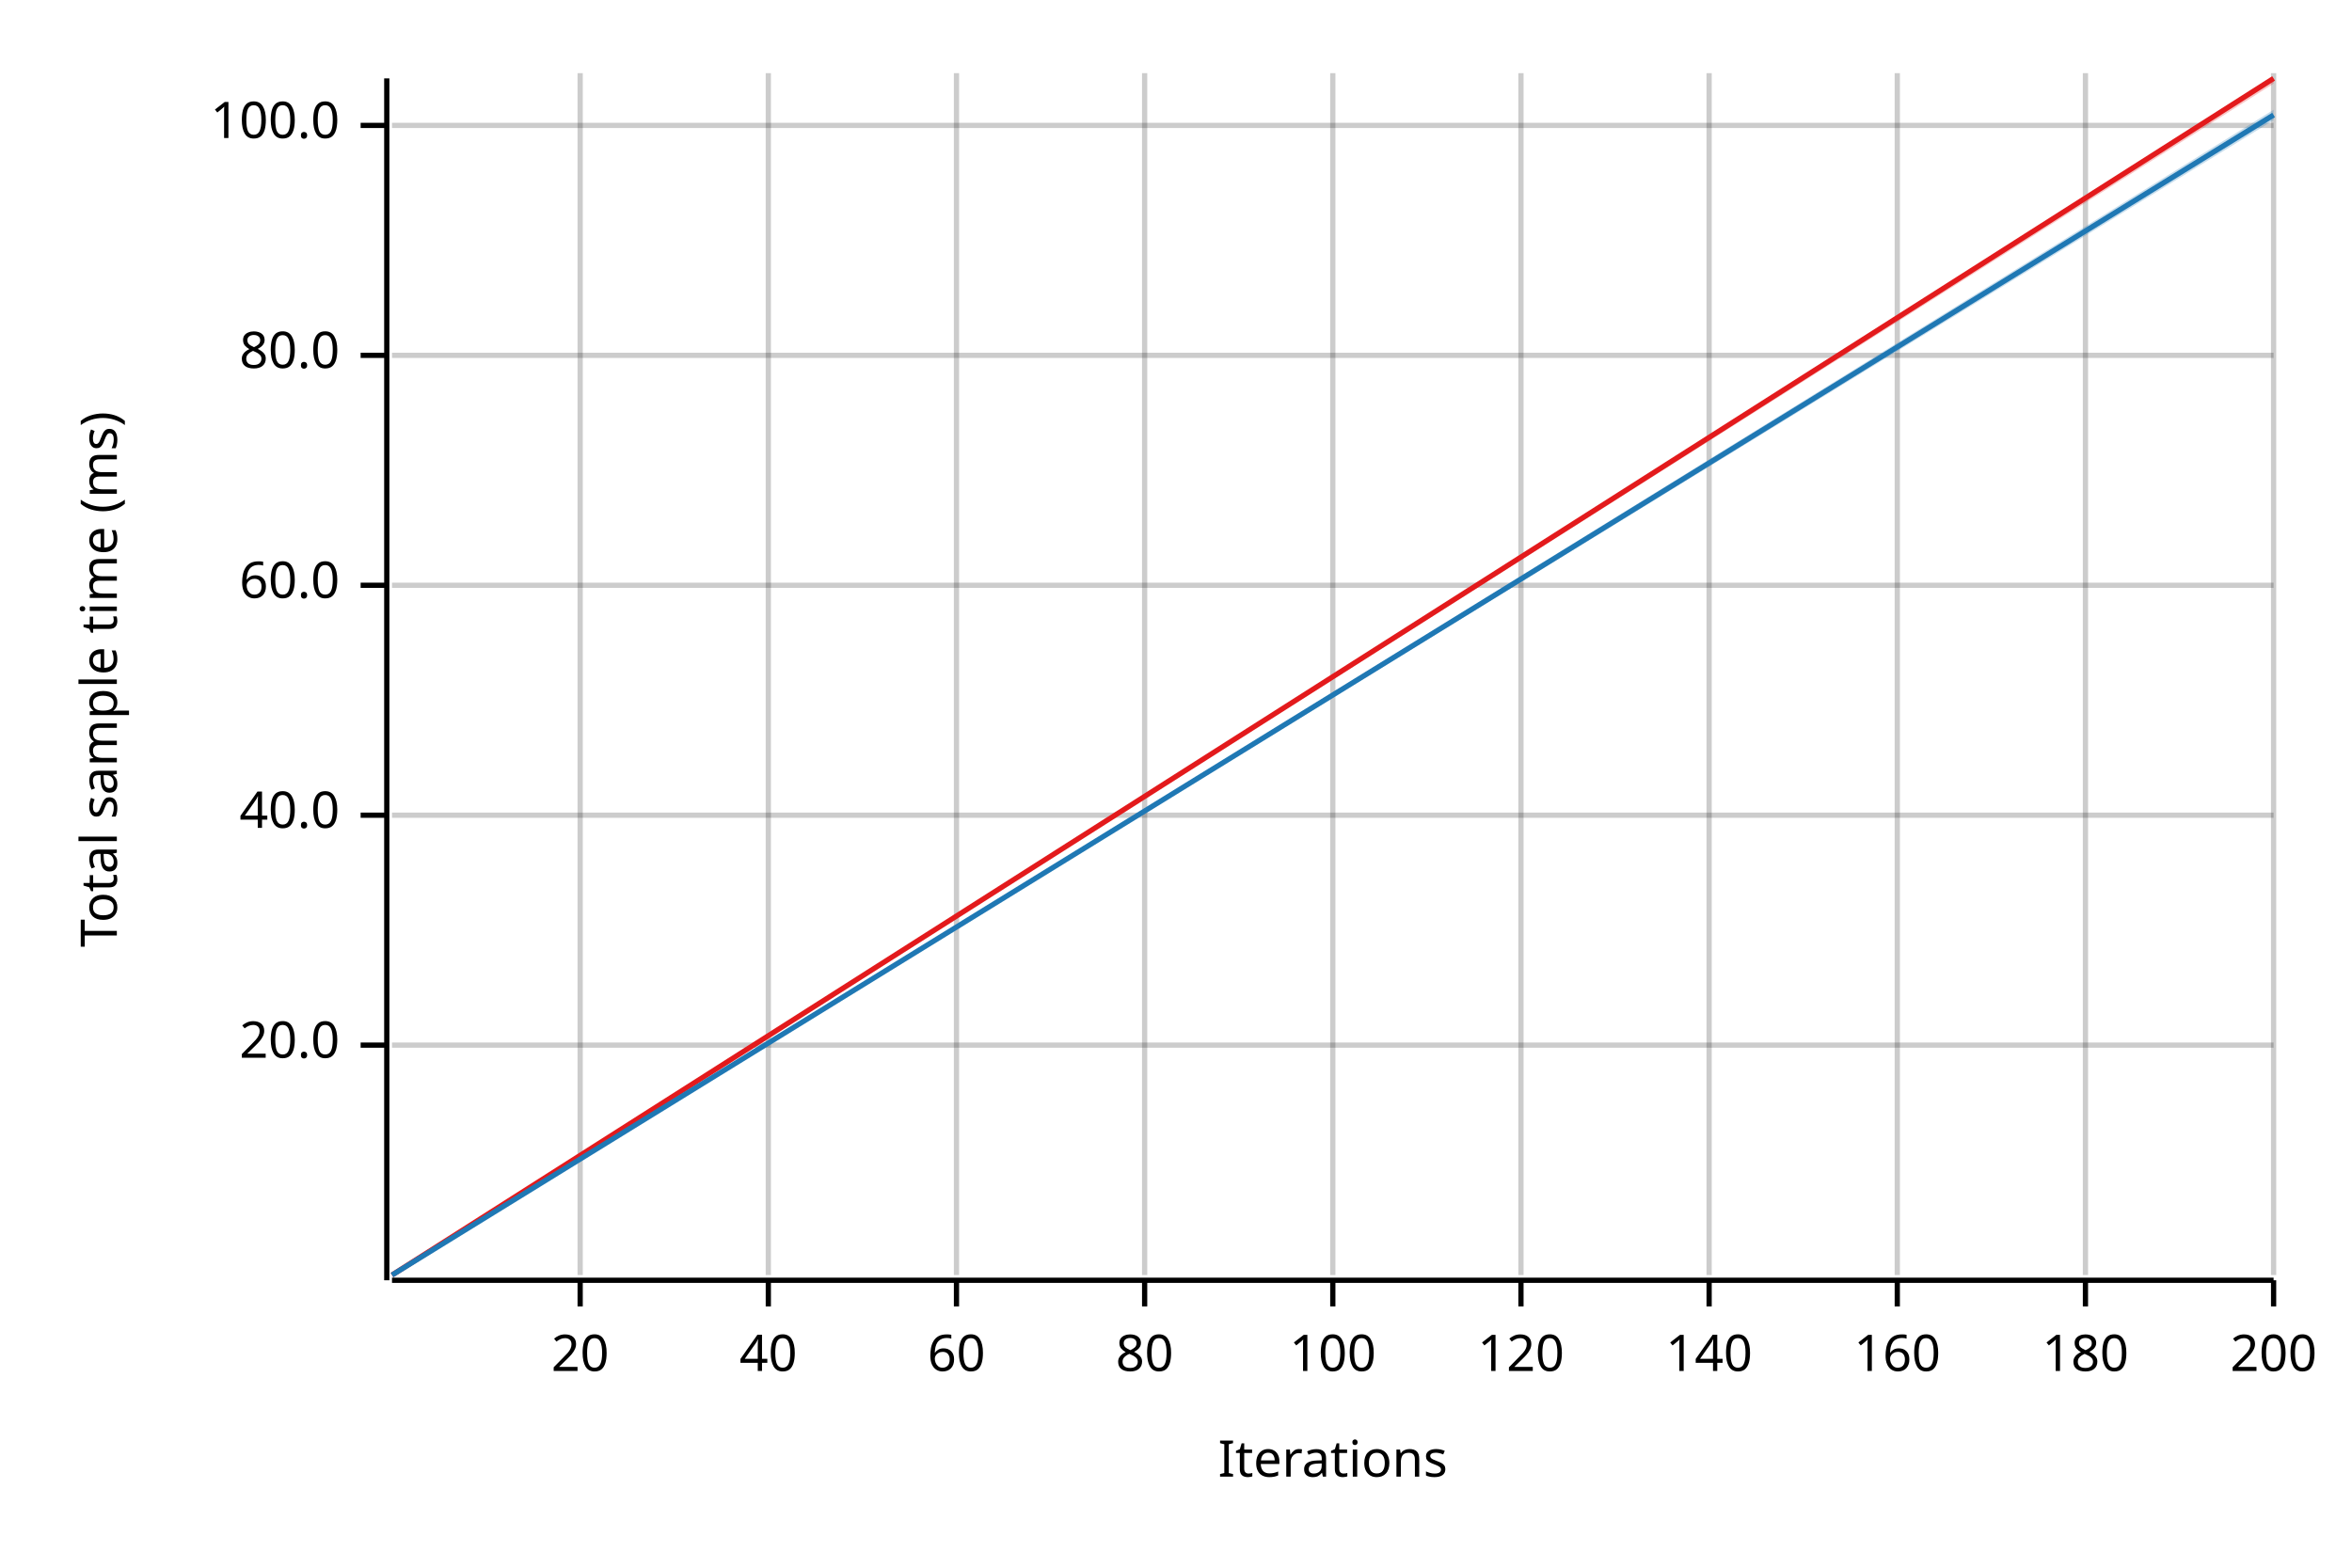
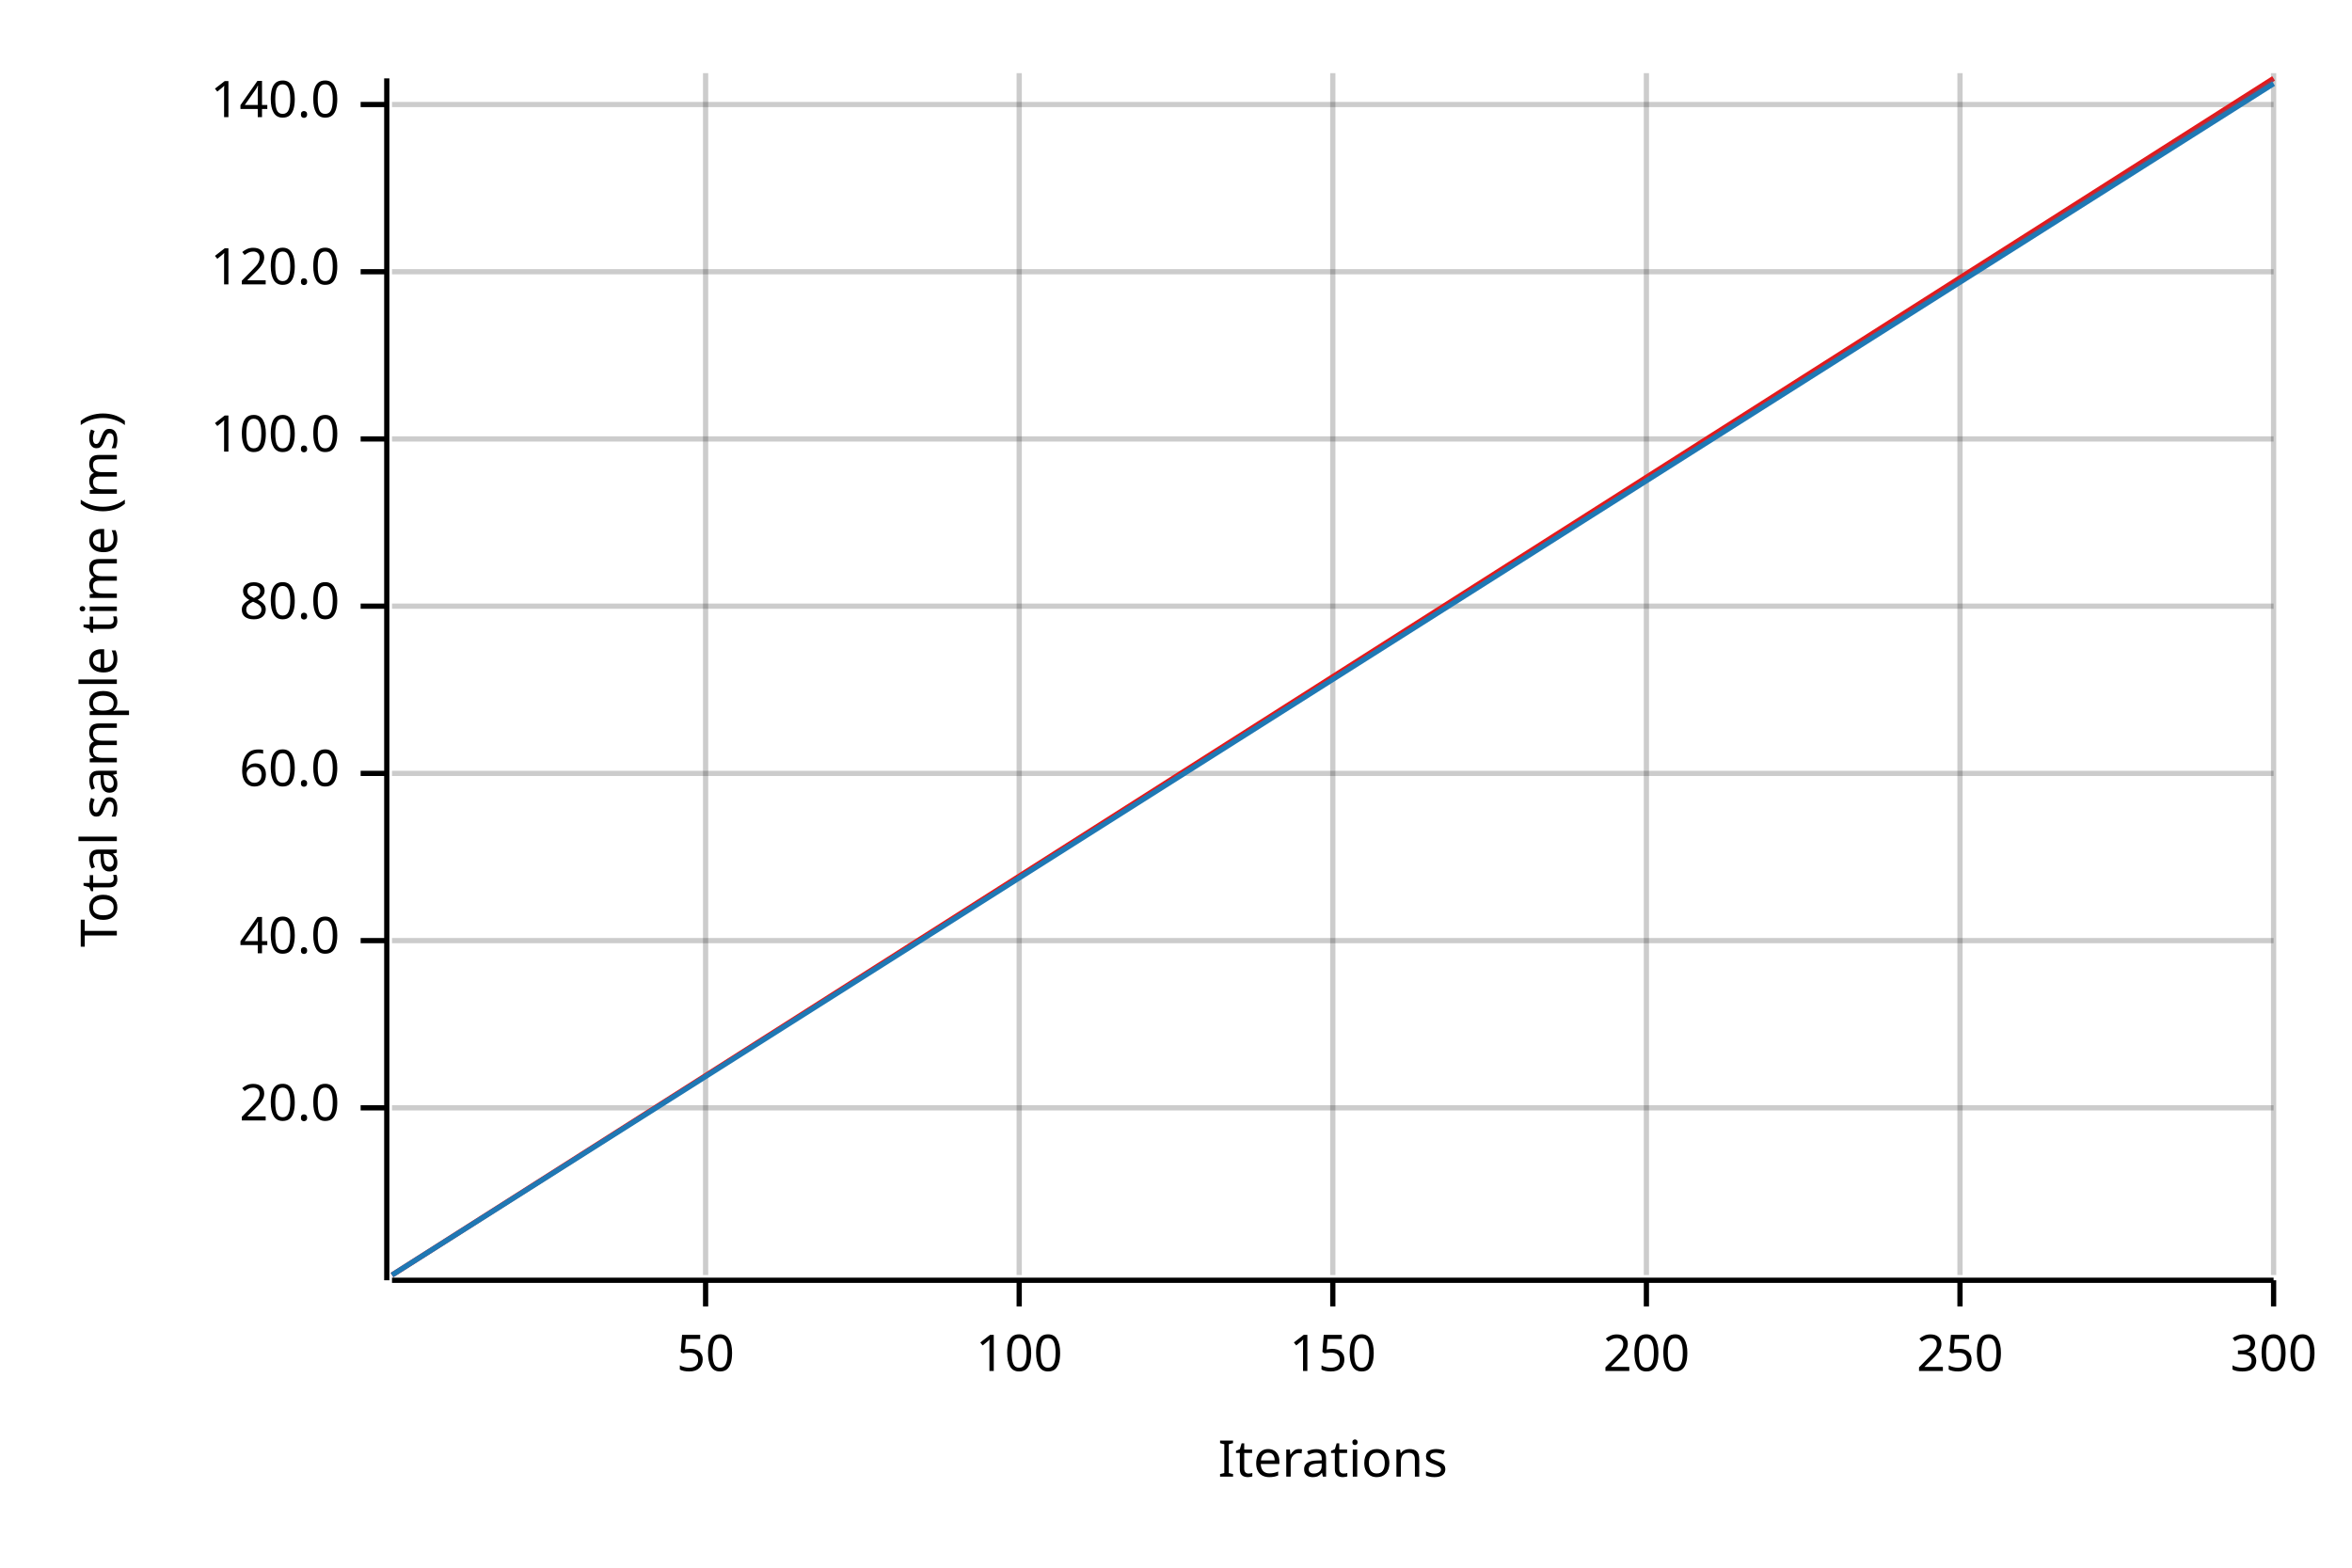
<svg xmlns="http://www.w3.org/2000/svg" width="450" height="300" viewBox="0 0 450 300">
  <text x="15" y="130" dy="0.76em" text-anchor="middle" font-family="sans-serif" font-size="9.677" opacity="1" fill="#000000" transform="rotate(270, 15, 130)">
Total sample time (ms)
</text>
  <text x="255" y="285" dy="-0.5ex" text-anchor="middle" font-family="sans-serif" font-size="9.677" opacity="1" fill="#000000">
Iterations
</text>
-   <line opacity="0.2" stroke="#000000" stroke-width="1" x1="111" y1="244" x2="111" y2="14" />
-   <line opacity="0.2" stroke="#000000" stroke-width="1" x1="147" y1="244" x2="147" y2="14" />
-   <line opacity="0.2" stroke="#000000" stroke-width="1" x1="183" y1="244" x2="183" y2="14" />
-   <line opacity="0.2" stroke="#000000" stroke-width="1" x1="219" y1="244" x2="219" y2="14" />
+   <line opacity="0.2" stroke="#000000" stroke-width="1" x1="135" y1="244" x2="135" y2="14" />
+   <line opacity="0.2" stroke="#000000" stroke-width="1" x1="195" y1="244" x2="195" y2="14" />
  <line opacity="0.2" stroke="#000000" stroke-width="1" x1="255" y1="244" x2="255" y2="14" />
-   <line opacity="0.2" stroke="#000000" stroke-width="1" x1="291" y1="244" x2="291" y2="14" />
-   <line opacity="0.2" stroke="#000000" stroke-width="1" x1="327" y1="244" x2="327" y2="14" />
-   <line opacity="0.2" stroke="#000000" stroke-width="1" x1="363" y1="244" x2="363" y2="14" />
-   <line opacity="0.2" stroke="#000000" stroke-width="1" x1="399" y1="244" x2="399" y2="14" />
+   <line opacity="0.2" stroke="#000000" stroke-width="1" x1="315" y1="244" x2="315" y2="14" />
+   <line opacity="0.2" stroke="#000000" stroke-width="1" x1="375" y1="244" x2="375" y2="14" />
  <line opacity="0.2" stroke="#000000" stroke-width="1" x1="435" y1="244" x2="435" y2="14" />
-   <line opacity="0.2" stroke="#000000" stroke-width="1" x1="75" y1="200" x2="435" y2="200" />
-   <line opacity="0.2" stroke="#000000" stroke-width="1" x1="75" y1="156" x2="435" y2="156" />
-   <line opacity="0.2" stroke="#000000" stroke-width="1" x1="75" y1="112" x2="435" y2="112" />
-   <line opacity="0.2" stroke="#000000" stroke-width="1" x1="75" y1="68" x2="435" y2="68" />
-   <line opacity="0.2" stroke="#000000" stroke-width="1" x1="75" y1="24" x2="435" y2="24" />
+   <line opacity="0.2" stroke="#000000" stroke-width="1" x1="75" y1="212" x2="435" y2="212" />
+   <line opacity="0.2" stroke="#000000" stroke-width="1" x1="75" y1="180" x2="435" y2="180" />
+   <line opacity="0.2" stroke="#000000" stroke-width="1" x1="75" y1="148" x2="435" y2="148" />
+   <line opacity="0.2" stroke="#000000" stroke-width="1" x1="75" y1="116" x2="435" y2="116" />
+   <line opacity="0.2" stroke="#000000" stroke-width="1" x1="75" y1="84" x2="435" y2="84" />
+   <line opacity="0.2" stroke="#000000" stroke-width="1" x1="75" y1="52" x2="435" y2="52" />
+   <line opacity="0.2" stroke="#000000" stroke-width="1" x1="75" y1="20" x2="435" y2="20" />
  <polyline fill="none" opacity="1" stroke="#000000" stroke-width="1" points="74,15 74,245 " />
-   <text x="65" y="200" dy="0.5ex" text-anchor="end" font-family="sans-serif" font-size="9.677" opacity="1" fill="#000000">
+   <text x="65" y="212" dy="0.5ex" text-anchor="end" font-family="sans-serif" font-size="9.677" opacity="1" fill="#000000">
20.0
</text>
-   <polyline fill="none" opacity="1" stroke="#000000" stroke-width="1" points="69,200 74,200 " />
-   <text x="65" y="156" dy="0.5ex" text-anchor="end" font-family="sans-serif" font-size="9.677" opacity="1" fill="#000000">
+   <polyline fill="none" opacity="1" stroke="#000000" stroke-width="1" points="69,212 74,212 " />
+   <text x="65" y="180" dy="0.5ex" text-anchor="end" font-family="sans-serif" font-size="9.677" opacity="1" fill="#000000">
40.0
</text>
-   <polyline fill="none" opacity="1" stroke="#000000" stroke-width="1" points="69,156 74,156 " />
-   <text x="65" y="112" dy="0.5ex" text-anchor="end" font-family="sans-serif" font-size="9.677" opacity="1" fill="#000000">
+   <polyline fill="none" opacity="1" stroke="#000000" stroke-width="1" points="69,180 74,180 " />
+   <text x="65" y="148" dy="0.5ex" text-anchor="end" font-family="sans-serif" font-size="9.677" opacity="1" fill="#000000">
60.0
</text>
-   <polyline fill="none" opacity="1" stroke="#000000" stroke-width="1" points="69,112 74,112 " />
-   <text x="65" y="68" dy="0.5ex" text-anchor="end" font-family="sans-serif" font-size="9.677" opacity="1" fill="#000000">
+   <polyline fill="none" opacity="1" stroke="#000000" stroke-width="1" points="69,148 74,148 " />
+   <text x="65" y="116" dy="0.5ex" text-anchor="end" font-family="sans-serif" font-size="9.677" opacity="1" fill="#000000">
80.0
</text>
-   <polyline fill="none" opacity="1" stroke="#000000" stroke-width="1" points="69,68 74,68 " />
-   <text x="65" y="24" dy="0.5ex" text-anchor="end" font-family="sans-serif" font-size="9.677" opacity="1" fill="#000000">
+   <polyline fill="none" opacity="1" stroke="#000000" stroke-width="1" points="69,116 74,116 " />
+   <text x="65" y="84" dy="0.5ex" text-anchor="end" font-family="sans-serif" font-size="9.677" opacity="1" fill="#000000">
100.0
</text>
-   <polyline fill="none" opacity="1" stroke="#000000" stroke-width="1" points="69,24 74,24 " />
+   <polyline fill="none" opacity="1" stroke="#000000" stroke-width="1" points="69,84 74,84 " />
+   <text x="65" y="52" dy="0.5ex" text-anchor="end" font-family="sans-serif" font-size="9.677" opacity="1" fill="#000000">
+ 120.0
+ </text>
+   <polyline fill="none" opacity="1" stroke="#000000" stroke-width="1" points="69,52 74,52 " />
+   <text x="65" y="20" dy="0.5ex" text-anchor="end" font-family="sans-serif" font-size="9.677" opacity="1" fill="#000000">
+ 140.0
+ </text>
+   <polyline fill="none" opacity="1" stroke="#000000" stroke-width="1" points="69,20 74,20 " />
  <polyline fill="none" opacity="1" stroke="#000000" stroke-width="1" points="75,245 435,245 " />
-   <text x="111" y="255" dy="0.76em" text-anchor="middle" font-family="sans-serif" font-size="9.677" opacity="1" fill="#000000">
- 20
+   <text x="135" y="255" dy="0.76em" text-anchor="middle" font-family="sans-serif" font-size="9.677" opacity="1" fill="#000000">
+ 50
</text>
-   <polyline fill="none" opacity="1" stroke="#000000" stroke-width="1" points="111,245 111,250 " />
-   <text x="147" y="255" dy="0.76em" text-anchor="middle" font-family="sans-serif" font-size="9.677" opacity="1" fill="#000000">
- 40
- </text>
-   <polyline fill="none" opacity="1" stroke="#000000" stroke-width="1" points="147,245 147,250 " />
-   <text x="183" y="255" dy="0.76em" text-anchor="middle" font-family="sans-serif" font-size="9.677" opacity="1" fill="#000000">
- 60
- </text>
-   <polyline fill="none" opacity="1" stroke="#000000" stroke-width="1" points="183,245 183,250 " />
-   <text x="219" y="255" dy="0.76em" text-anchor="middle" font-family="sans-serif" font-size="9.677" opacity="1" fill="#000000">
- 80
- </text>
-   <polyline fill="none" opacity="1" stroke="#000000" stroke-width="1" points="219,245 219,250 " />
-   <text x="255" y="255" dy="0.76em" text-anchor="middle" font-family="sans-serif" font-size="9.677" opacity="1" fill="#000000">
+   <polyline fill="none" opacity="1" stroke="#000000" stroke-width="1" points="135,245 135,250 " />
+   <text x="195" y="255" dy="0.76em" text-anchor="middle" font-family="sans-serif" font-size="9.677" opacity="1" fill="#000000">
100
</text>
+   <polyline fill="none" opacity="1" stroke="#000000" stroke-width="1" points="195,245 195,250 " />
+   <text x="255" y="255" dy="0.76em" text-anchor="middle" font-family="sans-serif" font-size="9.677" opacity="1" fill="#000000">
+ 150
+ </text>
  <polyline fill="none" opacity="1" stroke="#000000" stroke-width="1" points="255,245 255,250 " />
-   <text x="291" y="255" dy="0.76em" text-anchor="middle" font-family="sans-serif" font-size="9.677" opacity="1" fill="#000000">
- 120
+   <text x="315" y="255" dy="0.76em" text-anchor="middle" font-family="sans-serif" font-size="9.677" opacity="1" fill="#000000">
+ 200
</text>
-   <polyline fill="none" opacity="1" stroke="#000000" stroke-width="1" points="291,245 291,250 " />
-   <text x="327" y="255" dy="0.76em" text-anchor="middle" font-family="sans-serif" font-size="9.677" opacity="1" fill="#000000">
- 140
+   <polyline fill="none" opacity="1" stroke="#000000" stroke-width="1" points="315,245 315,250 " />
+   <text x="375" y="255" dy="0.76em" text-anchor="middle" font-family="sans-serif" font-size="9.677" opacity="1" fill="#000000">
+ 250
</text>
-   <polyline fill="none" opacity="1" stroke="#000000" stroke-width="1" points="327,245 327,250 " />
-   <text x="363" y="255" dy="0.76em" text-anchor="middle" font-family="sans-serif" font-size="9.677" opacity="1" fill="#000000">
- 160
- </text>
-   <polyline fill="none" opacity="1" stroke="#000000" stroke-width="1" points="363,245 363,250 " />
-   <text x="399" y="255" dy="0.76em" text-anchor="middle" font-family="sans-serif" font-size="9.677" opacity="1" fill="#000000">
- 180
- </text>
-   <polyline fill="none" opacity="1" stroke="#000000" stroke-width="1" points="399,245 399,250 " />
+   <polyline fill="none" opacity="1" stroke="#000000" stroke-width="1" points="375,245 375,250 " />
  <text x="435" y="255" dy="0.76em" text-anchor="middle" font-family="sans-serif" font-size="9.677" opacity="1" fill="#000000">
- 200
+ 300
</text>
  <polyline fill="none" opacity="1" stroke="#000000" stroke-width="1" points="435,245 435,250 " />
  <polyline fill="none" opacity="1" stroke="#E31A1C" stroke-width="1" points="75,244 435,15 " />
-   <polygon opacity="0.25" fill="#E31A1C" points="75,244 435,16 435,15 " />
-   <polyline fill="none" opacity="1" stroke="#1F78B4" stroke-width="1" points="75,244 435,22 " />
-   <polygon opacity="0.25" fill="#1F78B4" points="75,244 435,23 435,21 " />
+   <polygon opacity="0.25" fill="#E31A1C" points="75,244 435,15 435,15 " />
+   <polyline fill="none" opacity="1" stroke="#1F78B4" stroke-width="1" points="75,244 435,16 " />
+   <polygon opacity="0.25" fill="#1F78B4" points="75,244 435,16 435,15 " />
</svg>
